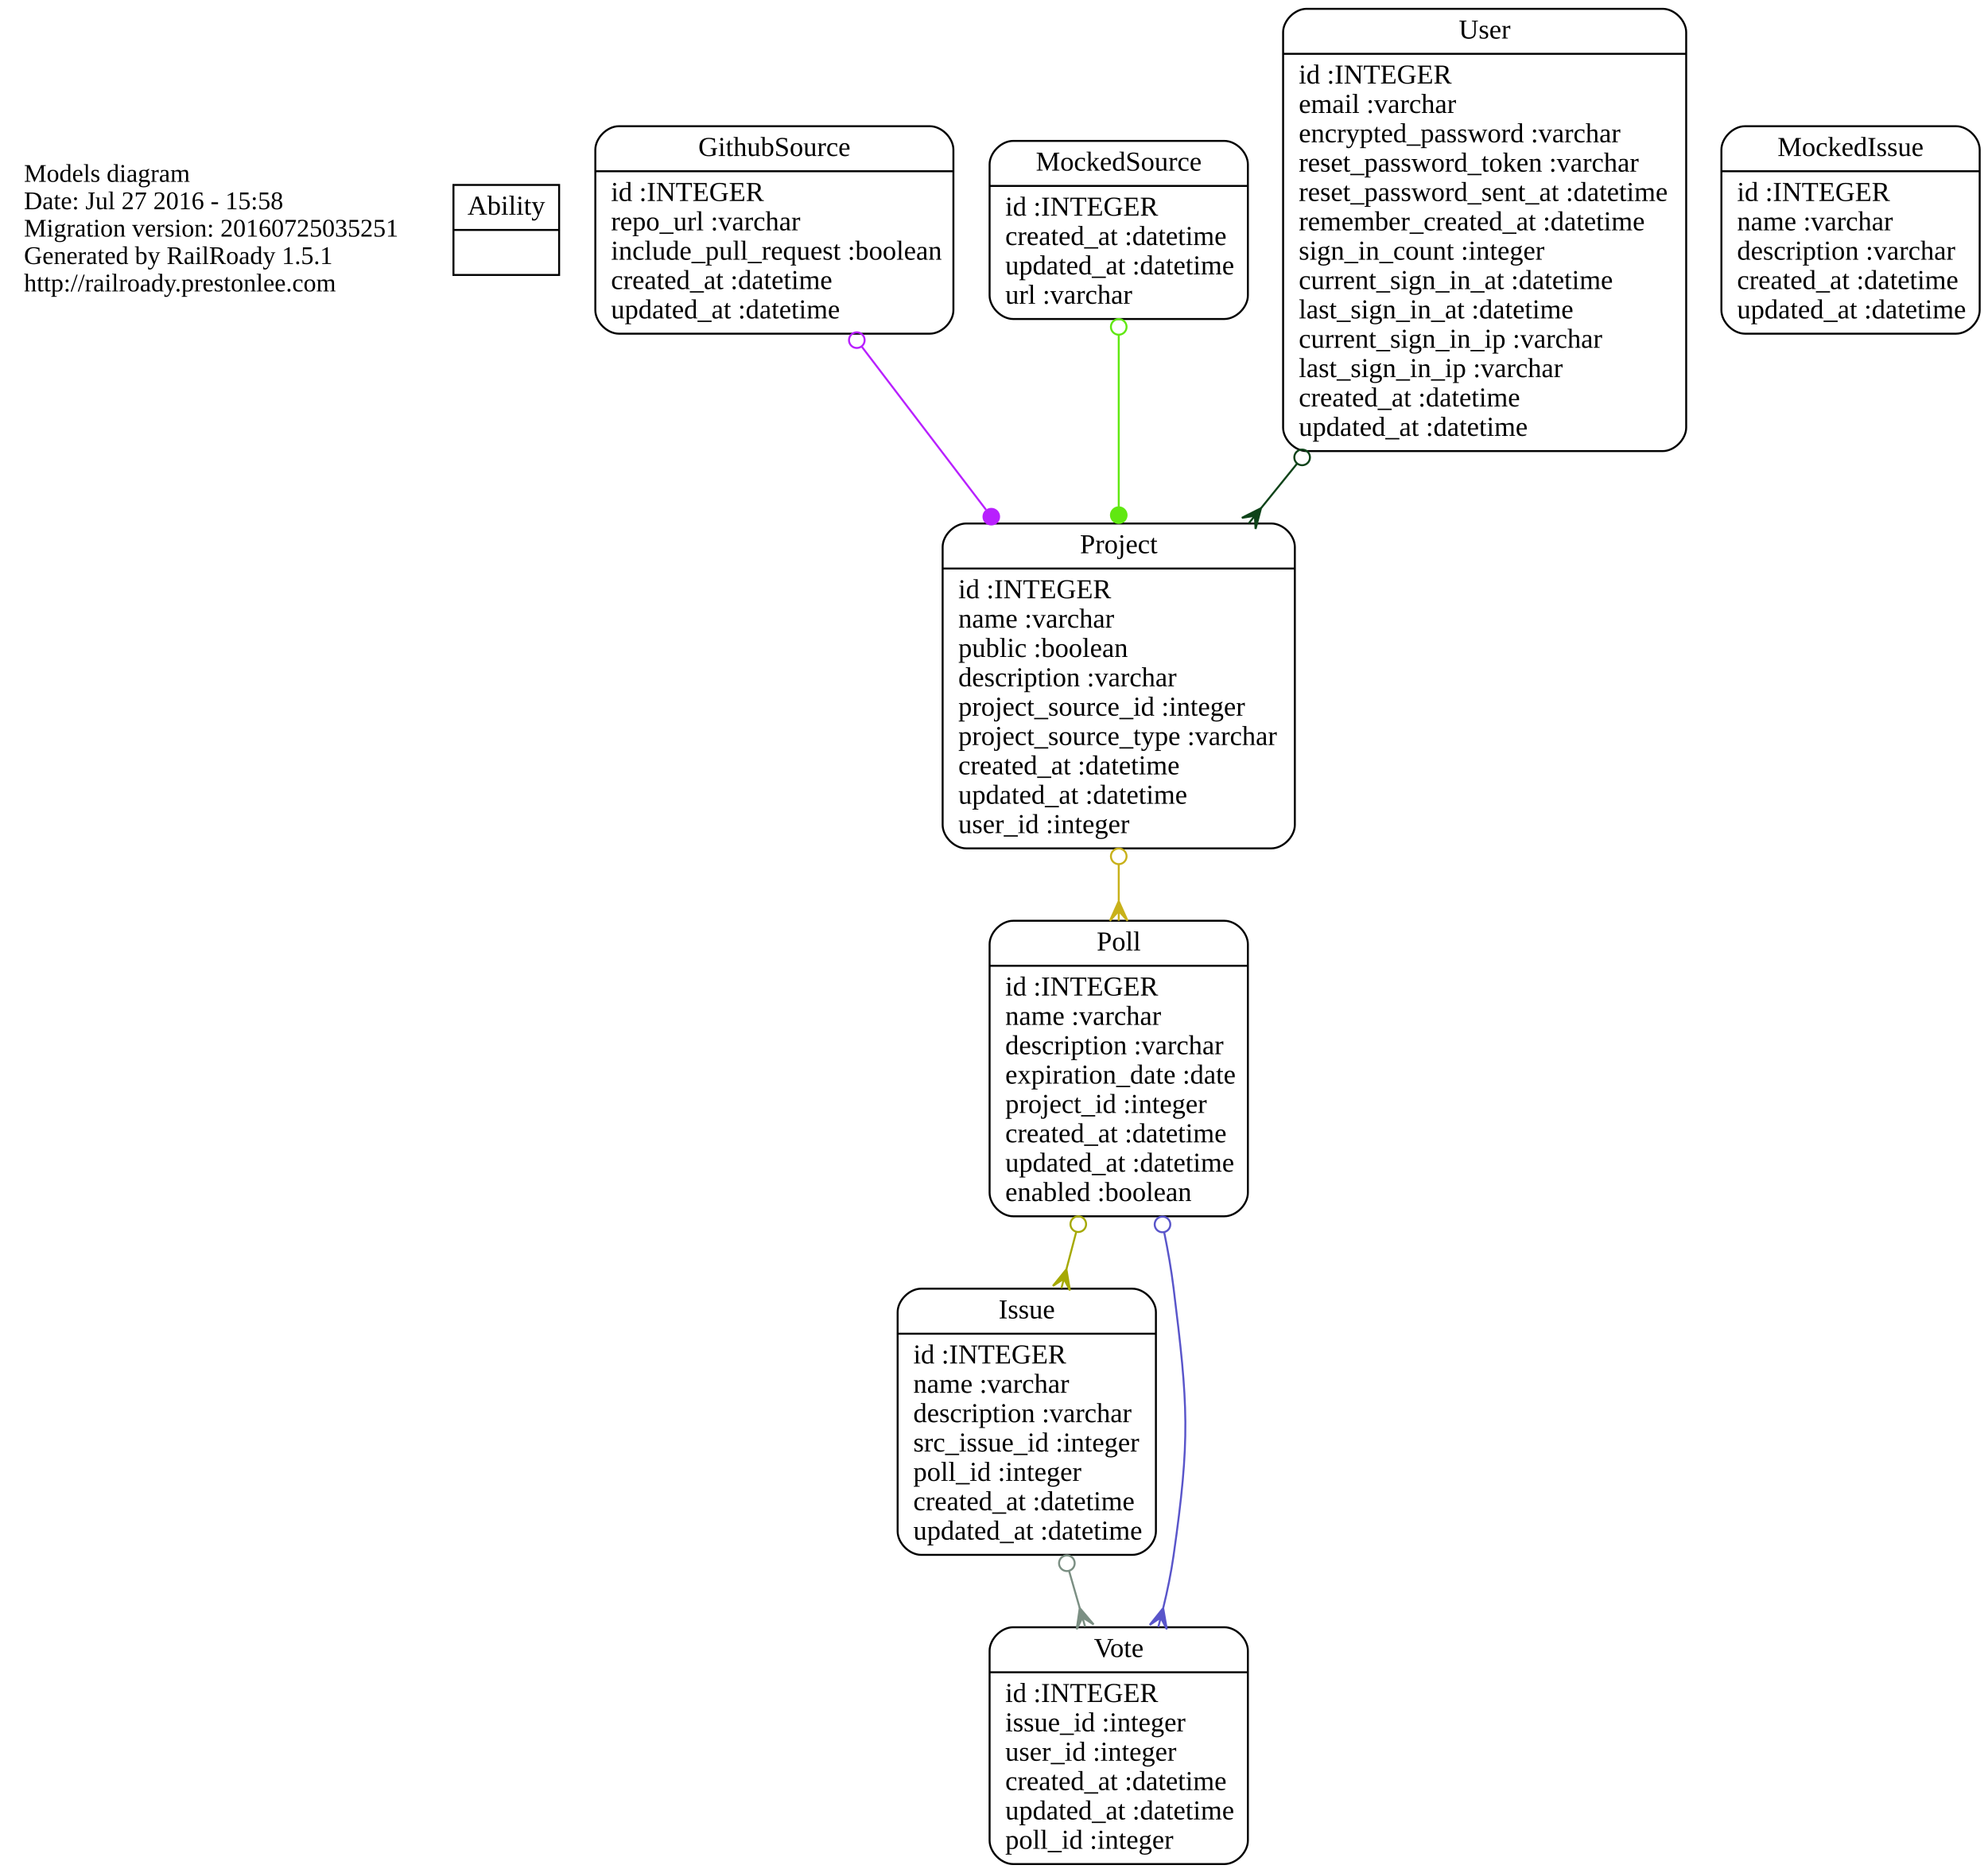
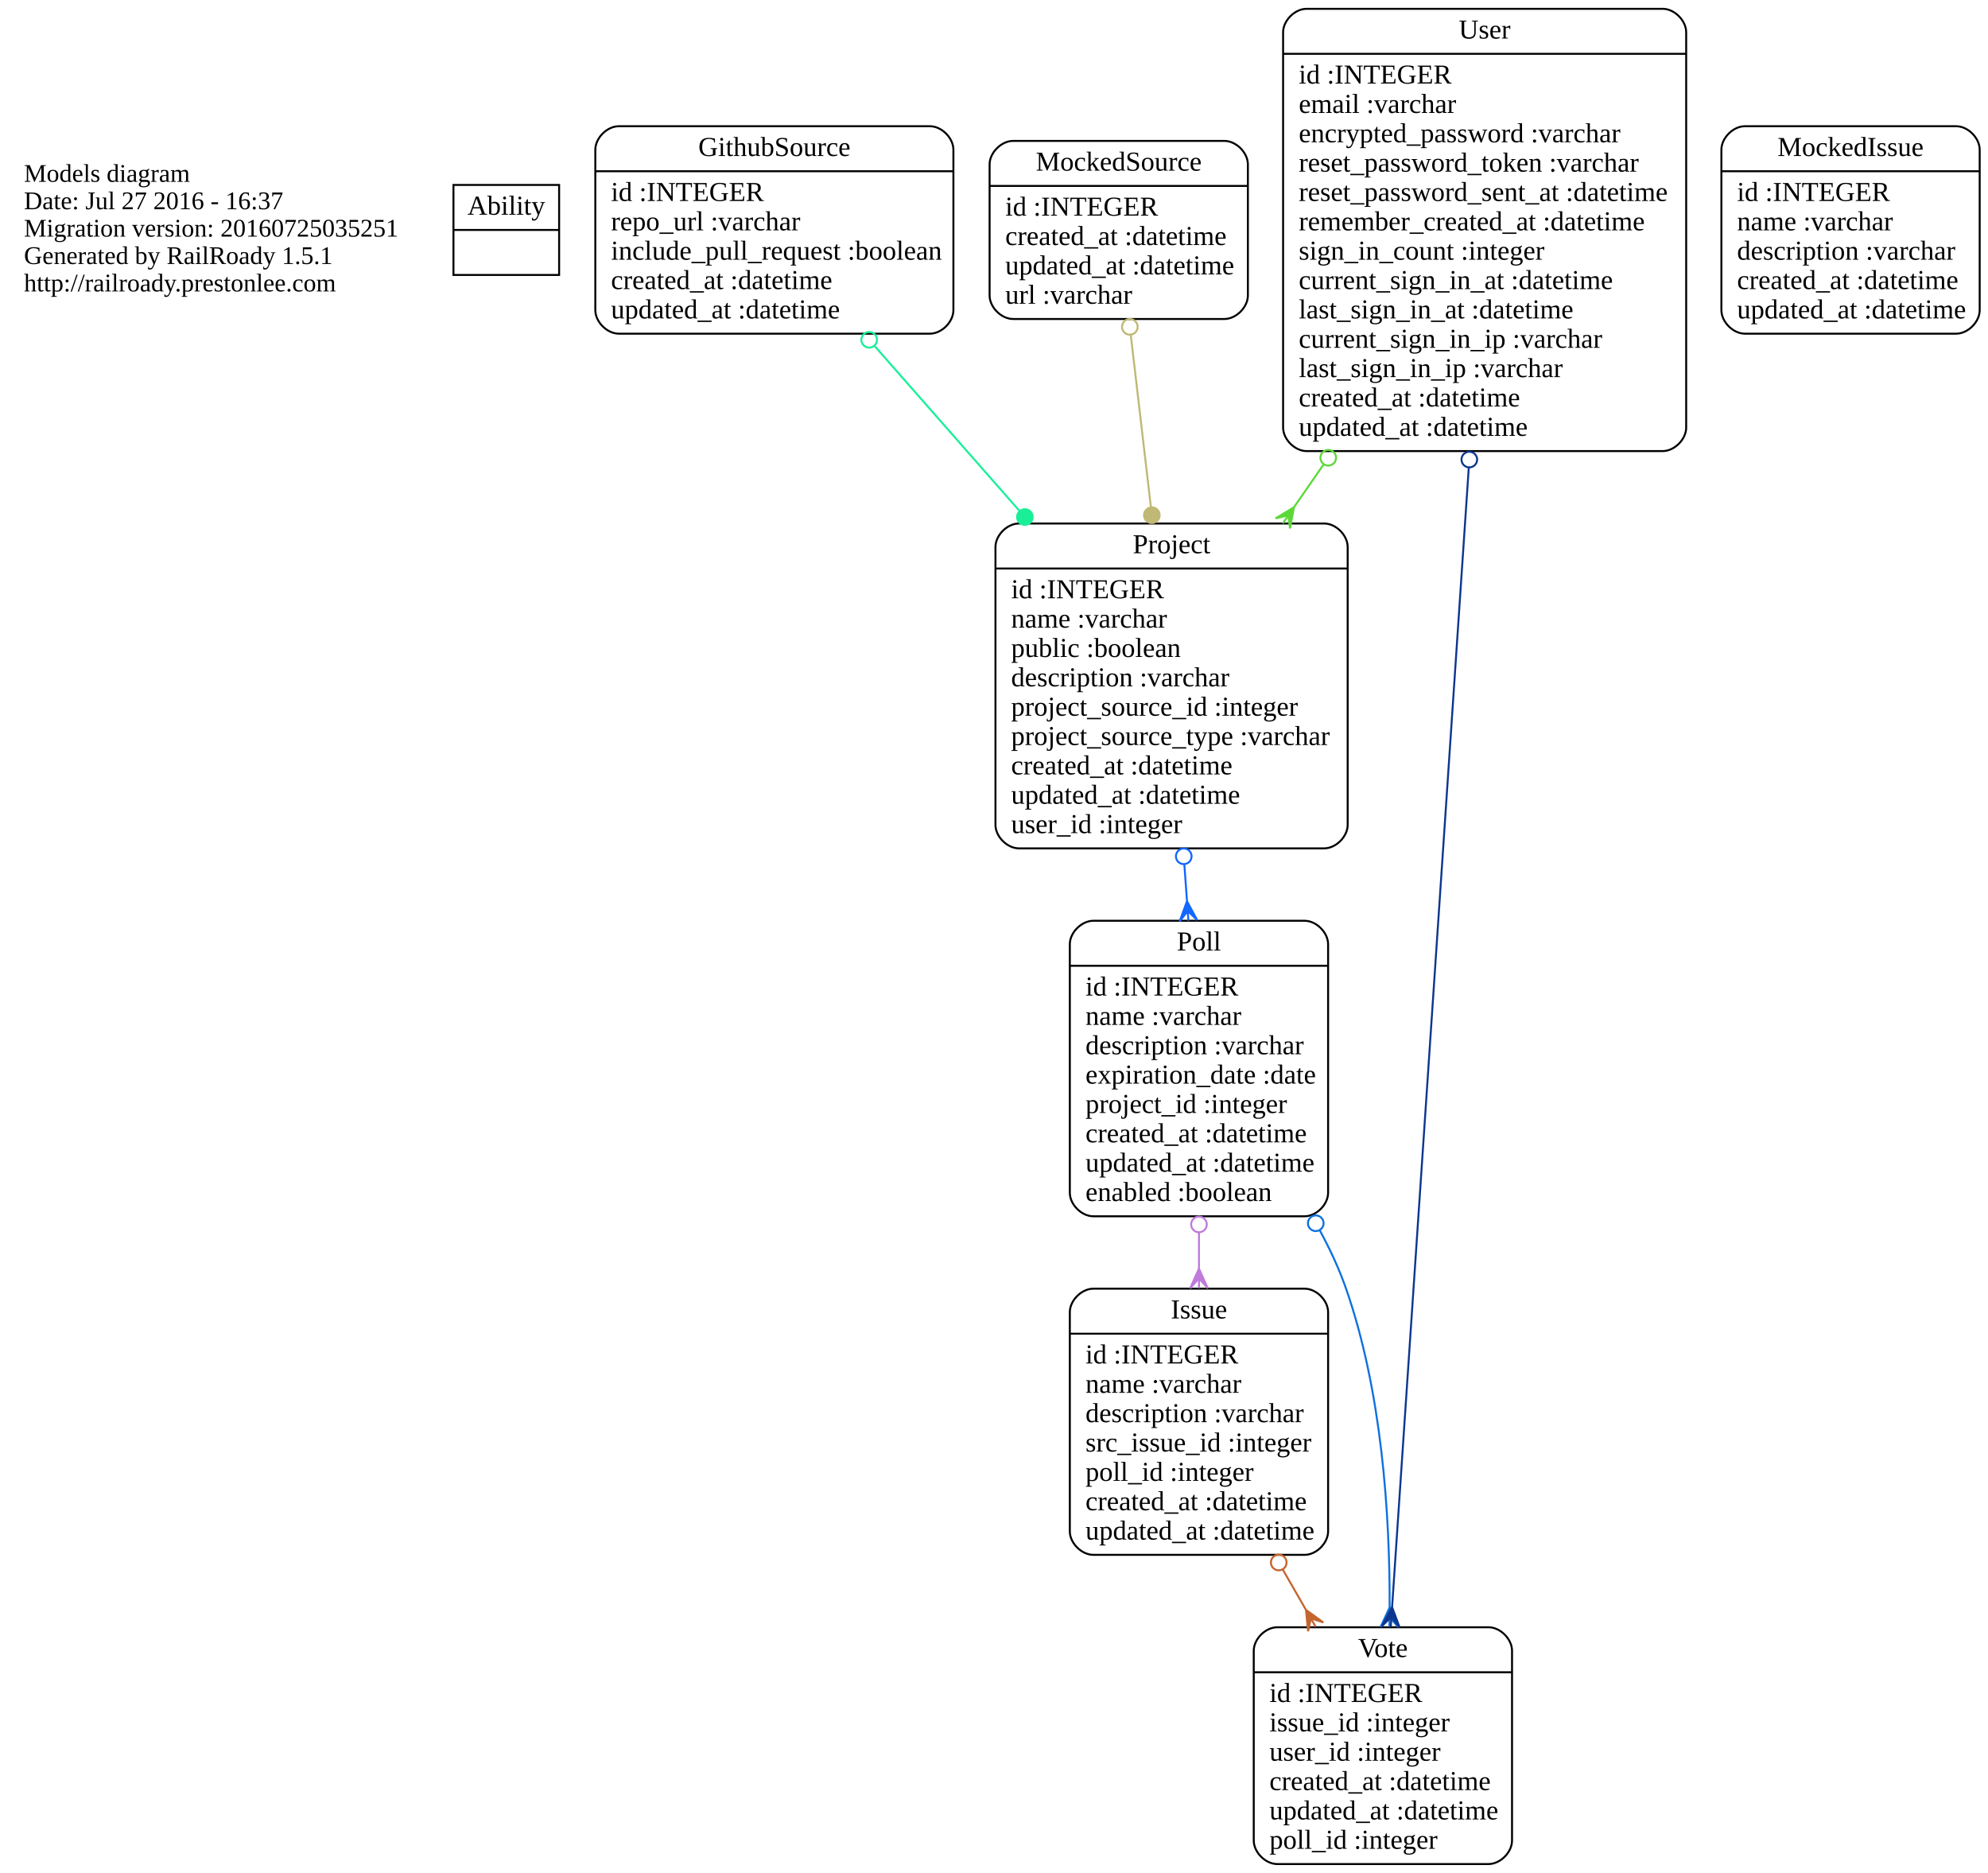
<svg xmlns="http://www.w3.org/2000/svg" width="1016pt" height="957pt" viewBox="0.00 0.00 1015.50 957.00">
  <g id="graph0" class="graph" transform="scale(1 1) rotate(0) translate(4 953)">
    <polygon fill="none" stroke="none" points="-4,4 -4,-953 1011.5,-953 1011.5,4 -4,4" />
    <g id="node1" class="node">
      <text text-anchor="start" x="8" y="-860.1" font-family="Times New Roman,serif" font-size="13.00">Models diagram</text>
-       <text text-anchor="start" x="8" y="-846.1" font-family="Times New Roman,serif" font-size="13.00">Date: Jul 27 2016 - 15:58</text>
+       <text text-anchor="start" x="8" y="-846.1" font-family="Times New Roman,serif" font-size="13.00">Date: Jul 27 2016 - 16:37</text>
      <text text-anchor="start" x="8" y="-832.1" font-family="Times New Roman,serif" font-size="13.00">Migration version: 20160725035251</text>
      <text text-anchor="start" x="8" y="-818.1" font-family="Times New Roman,serif" font-size="13.00">Generated by RailRoady 1.5.1</text>
      <text text-anchor="start" x="8" y="-804.1" font-family="Times New Roman,serif" font-size="13.00">http://railroady.prestonlee.com</text>
    </g>
    <g id="node2" class="node">
      <polygon fill="none" stroke="black" points="227.5,-812.5 227.5,-858.5 281.5,-858.5 281.5,-812.5 227.5,-812.5" />
      <text text-anchor="middle" x="254.5" y="-843.3" font-family="Times New Roman,serif" font-size="14.00">Ability</text>
      <polyline fill="none" stroke="black" points="227.5,-835.5 281.5,-835.5 " />
      <text text-anchor="middle" x="254.5" y="-820.3" font-family="Times New Roman,serif" font-size="14.00"> </text>
    </g>
    <g id="node3" class="node">
      <path fill="none" stroke="black" d="M312,-782.5C312,-782.5 471,-782.5 471,-782.5 477,-782.5 483,-788.5 483,-794.5 483,-794.5 483,-876.5 483,-876.5 483,-882.5 477,-888.5 471,-888.5 471,-888.5 312,-888.5 312,-888.5 306,-888.5 300,-882.5 300,-876.5 300,-876.5 300,-794.5 300,-794.5 300,-788.5 306,-782.5 312,-782.5" />
      <text text-anchor="middle" x="391.5" y="-873.3" font-family="Times New Roman,serif" font-size="14.00">GithubSource</text>
      <polyline fill="none" stroke="black" points="300,-865.5 483,-865.5 " />
      <text text-anchor="start" x="308" y="-850.3" font-family="Times New Roman,serif" font-size="14.00">id :INTEGER</text>
      <text text-anchor="start" x="308" y="-835.3" font-family="Times New Roman,serif" font-size="14.00">repo_url :varchar</text>
      <text text-anchor="start" x="308" y="-820.3" font-family="Times New Roman,serif" font-size="14.00">include_pull_request :boolean</text>
      <text text-anchor="start" x="308" y="-805.3" font-family="Times New Roman,serif" font-size="14.00">created_at :datetime</text>
      <text text-anchor="start" x="308" y="-790.3" font-family="Times New Roman,serif" font-size="14.00">updated_at :datetime</text>
    </g>
    <g id="node8" class="node">
-       <path fill="none" stroke="black" d="M489.5,-519.5C489.5,-519.5 645.5,-519.5 645.5,-519.5 651.5,-519.5 657.5,-525.5 657.5,-531.5 657.5,-531.5 657.5,-673.5 657.5,-673.5 657.5,-679.5 651.5,-685.5 645.5,-685.5 645.5,-685.5 489.5,-685.5 489.5,-685.5 483.5,-685.5 477.5,-679.5 477.5,-673.5 477.5,-673.5 477.5,-531.5 477.5,-531.5 477.5,-525.5 483.5,-519.5 489.5,-519.5" />
-       <text text-anchor="middle" x="567.5" y="-670.3" font-family="Times New Roman,serif" font-size="14.00">Project</text>
-       <polyline fill="none" stroke="black" points="477.5,-662.5 657.5,-662.5 " />
-       <text text-anchor="start" x="485.5" y="-647.3" font-family="Times New Roman,serif" font-size="14.00">id :INTEGER</text>
-       <text text-anchor="start" x="485.5" y="-632.3" font-family="Times New Roman,serif" font-size="14.00">name :varchar</text>
-       <text text-anchor="start" x="485.5" y="-617.3" font-family="Times New Roman,serif" font-size="14.00">public :boolean</text>
-       <text text-anchor="start" x="485.5" y="-602.3" font-family="Times New Roman,serif" font-size="14.00">description :varchar</text>
-       <text text-anchor="start" x="485.5" y="-587.3" font-family="Times New Roman,serif" font-size="14.00">project_source_id :integer</text>
-       <text text-anchor="start" x="485.5" y="-572.3" font-family="Times New Roman,serif" font-size="14.00">project_source_type :varchar</text>
-       <text text-anchor="start" x="485.5" y="-557.3" font-family="Times New Roman,serif" font-size="14.00">created_at :datetime</text>
-       <text text-anchor="start" x="485.5" y="-542.3" font-family="Times New Roman,serif" font-size="14.00">updated_at :datetime</text>
-       <text text-anchor="start" x="485.5" y="-527.3" font-family="Times New Roman,serif" font-size="14.00">user_id :integer</text>
+       <path fill="none" stroke="black" d="M516.5,-519.5C516.5,-519.5 672.5,-519.5 672.5,-519.5 678.5,-519.5 684.5,-525.5 684.5,-531.5 684.5,-531.5 684.5,-673.5 684.5,-673.5 684.5,-679.5 678.5,-685.5 672.5,-685.5 672.5,-685.5 516.5,-685.5 516.5,-685.5 510.5,-685.5 504.5,-679.5 504.5,-673.5 504.5,-673.5 504.5,-531.5 504.5,-531.5 504.5,-525.5 510.5,-519.5 516.5,-519.5" />
+       <text text-anchor="middle" x="594.5" y="-670.3" font-family="Times New Roman,serif" font-size="14.00">Project</text>
+       <polyline fill="none" stroke="black" points="504.5,-662.5 684.5,-662.5 " />
+       <text text-anchor="start" x="512.5" y="-647.3" font-family="Times New Roman,serif" font-size="14.00">id :INTEGER</text>
+       <text text-anchor="start" x="512.5" y="-632.3" font-family="Times New Roman,serif" font-size="14.00">name :varchar</text>
+       <text text-anchor="start" x="512.5" y="-617.3" font-family="Times New Roman,serif" font-size="14.00">public :boolean</text>
+       <text text-anchor="start" x="512.5" y="-602.3" font-family="Times New Roman,serif" font-size="14.00">description :varchar</text>
+       <text text-anchor="start" x="512.5" y="-587.3" font-family="Times New Roman,serif" font-size="14.00">project_source_id :integer</text>
+       <text text-anchor="start" x="512.5" y="-572.3" font-family="Times New Roman,serif" font-size="14.00">project_source_type :varchar</text>
+       <text text-anchor="start" x="512.5" y="-557.3" font-family="Times New Roman,serif" font-size="14.00">created_at :datetime</text>
+       <text text-anchor="start" x="512.5" y="-542.3" font-family="Times New Roman,serif" font-size="14.00">updated_at :datetime</text>
+       <text text-anchor="start" x="512.5" y="-527.3" font-family="Times New Roman,serif" font-size="14.00">user_id :integer</text>
    </g>
    <g id="edge1" class="edge">
-       <path fill="none" stroke="#b820fe" d="M436.138,-775.912C455.415,-750.611 478.393,-720.453 499.7,-692.487" />
-       <ellipse fill="none" stroke="#b820fe" cx="433.641" cy="-779.189" rx="4" ry="4" />
-       <ellipse fill="#b820fe" stroke="#b820fe" cx="502.365" cy="-688.989" rx="4" ry="4" />
+       <path fill="none" stroke="#1aef98" d="M442.683,-776.258C465.065,-750.788 491.818,-720.346 516.586,-692.16" />
+       <ellipse fill="none" stroke="#1aef98" cx="439.951" cy="-779.366" rx="4" ry="4" />
+       <ellipse fill="#1aef98" stroke="#1aef98" cx="519.529" cy="-688.812" rx="4" ry="4" />
    </g>
    <g id="node4" class="node">
-       <path fill="none" stroke="black" d="M466.5,-158.5C466.5,-158.5 574.5,-158.5 574.5,-158.5 580.5,-158.5 586.5,-164.5 586.5,-170.5 586.5,-170.5 586.5,-282.5 586.5,-282.5 586.5,-288.5 580.5,-294.5 574.5,-294.5 574.5,-294.5 466.5,-294.5 466.5,-294.5 460.5,-294.5 454.5,-288.5 454.5,-282.5 454.5,-282.5 454.5,-170.5 454.5,-170.5 454.5,-164.5 460.5,-158.5 466.5,-158.5" />
-       <text text-anchor="middle" x="520.5" y="-279.3" font-family="Times New Roman,serif" font-size="14.00">Issue</text>
-       <polyline fill="none" stroke="black" points="454.5,-271.5 586.5,-271.5 " />
-       <text text-anchor="start" x="462.5" y="-256.3" font-family="Times New Roman,serif" font-size="14.00">id :INTEGER</text>
-       <text text-anchor="start" x="462.5" y="-241.3" font-family="Times New Roman,serif" font-size="14.00">name :varchar</text>
-       <text text-anchor="start" x="462.5" y="-226.3" font-family="Times New Roman,serif" font-size="14.00">description :varchar</text>
-       <text text-anchor="start" x="462.5" y="-211.3" font-family="Times New Roman,serif" font-size="14.00">src_issue_id :integer</text>
-       <text text-anchor="start" x="462.5" y="-196.3" font-family="Times New Roman,serif" font-size="14.00">poll_id :integer</text>
-       <text text-anchor="start" x="462.5" y="-181.3" font-family="Times New Roman,serif" font-size="14.00">created_at :datetime</text>
-       <text text-anchor="start" x="462.5" y="-166.3" font-family="Times New Roman,serif" font-size="14.00">updated_at :datetime</text>
+       <path fill="none" stroke="black" d="M554.5,-158.5C554.5,-158.5 662.5,-158.5 662.5,-158.5 668.5,-158.5 674.5,-164.5 674.5,-170.5 674.5,-170.5 674.5,-282.5 674.5,-282.5 674.5,-288.5 668.5,-294.5 662.5,-294.5 662.5,-294.5 554.5,-294.5 554.5,-294.5 548.5,-294.5 542.5,-288.5 542.5,-282.5 542.5,-282.5 542.5,-170.5 542.5,-170.5 542.5,-164.5 548.5,-158.5 554.5,-158.5" />
+       <text text-anchor="middle" x="608.5" y="-279.3" font-family="Times New Roman,serif" font-size="14.00">Issue</text>
+       <polyline fill="none" stroke="black" points="542.5,-271.5 674.5,-271.5 " />
+       <text text-anchor="start" x="550.5" y="-256.3" font-family="Times New Roman,serif" font-size="14.00">id :INTEGER</text>
+       <text text-anchor="start" x="550.5" y="-241.3" font-family="Times New Roman,serif" font-size="14.00">name :varchar</text>
+       <text text-anchor="start" x="550.5" y="-226.3" font-family="Times New Roman,serif" font-size="14.00">description :varchar</text>
+       <text text-anchor="start" x="550.5" y="-211.3" font-family="Times New Roman,serif" font-size="14.00">src_issue_id :integer</text>
+       <text text-anchor="start" x="550.5" y="-196.3" font-family="Times New Roman,serif" font-size="14.00">poll_id :integer</text>
+       <text text-anchor="start" x="550.5" y="-181.3" font-family="Times New Roman,serif" font-size="14.00">created_at :datetime</text>
+       <text text-anchor="start" x="550.5" y="-166.3" font-family="Times New Roman,serif" font-size="14.00">updated_at :datetime</text>
    </g>
    <g id="node10" class="node">
-       <path fill="none" stroke="black" d="M513.5,-0.5C513.5,-0.5 621.5,-0.5 621.5,-0.5 627.5,-0.5 633.5,-6.5 633.5,-12.5 633.5,-12.5 633.5,-109.5 633.5,-109.5 633.5,-115.5 627.5,-121.5 621.5,-121.5 621.5,-121.5 513.5,-121.5 513.5,-121.5 507.5,-121.5 501.5,-115.5 501.5,-109.5 501.5,-109.5 501.5,-12.5 501.5,-12.5 501.5,-6.5 507.5,-0.5 513.5,-0.5" />
-       <text text-anchor="middle" x="567.5" y="-106.3" font-family="Times New Roman,serif" font-size="14.00">Vote</text>
-       <polyline fill="none" stroke="black" points="501.5,-98.5 633.5,-98.5 " />
-       <text text-anchor="start" x="509.5" y="-83.3" font-family="Times New Roman,serif" font-size="14.00">id :INTEGER</text>
-       <text text-anchor="start" x="509.5" y="-68.3" font-family="Times New Roman,serif" font-size="14.00">issue_id :integer</text>
-       <text text-anchor="start" x="509.5" y="-53.3" font-family="Times New Roman,serif" font-size="14.00">user_id :integer</text>
-       <text text-anchor="start" x="509.5" y="-38.3" font-family="Times New Roman,serif" font-size="14.00">created_at :datetime</text>
-       <text text-anchor="start" x="509.5" y="-23.3" font-family="Times New Roman,serif" font-size="14.00">updated_at :datetime</text>
-       <text text-anchor="start" x="509.5" y="-8.3" font-family="Times New Roman,serif" font-size="14.00">poll_id :integer</text>
+       <path fill="none" stroke="black" d="M648.5,-0.5C648.5,-0.5 756.5,-0.5 756.5,-0.5 762.5,-0.5 768.5,-6.5 768.5,-12.5 768.5,-12.5 768.5,-109.5 768.5,-109.5 768.5,-115.5 762.5,-121.5 756.5,-121.5 756.5,-121.5 648.5,-121.5 648.5,-121.5 642.5,-121.5 636.5,-115.5 636.5,-109.5 636.5,-109.5 636.5,-12.5 636.5,-12.5 636.5,-6.5 642.5,-0.5 648.5,-0.5" />
+       <text text-anchor="middle" x="702.5" y="-106.3" font-family="Times New Roman,serif" font-size="14.00">Vote</text>
+       <polyline fill="none" stroke="black" points="636.5,-98.5 768.5,-98.5 " />
+       <text text-anchor="start" x="644.5" y="-83.3" font-family="Times New Roman,serif" font-size="14.00">id :INTEGER</text>
+       <text text-anchor="start" x="644.5" y="-68.3" font-family="Times New Roman,serif" font-size="14.00">issue_id :integer</text>
+       <text text-anchor="start" x="644.5" y="-53.3" font-family="Times New Roman,serif" font-size="14.00">user_id :integer</text>
+       <text text-anchor="start" x="644.5" y="-38.3" font-family="Times New Roman,serif" font-size="14.00">created_at :datetime</text>
+       <text text-anchor="start" x="644.5" y="-23.3" font-family="Times New Roman,serif" font-size="14.00">updated_at :datetime</text>
+       <text text-anchor="start" x="644.5" y="-8.3" font-family="Times New Roman,serif" font-size="14.00">poll_id :integer</text>
    </g>
    <g id="edge2" class="edge">
-       <path fill="none" stroke="#7b8f83" d="M542.176,-150.096C543.972,-143.848 545.782,-137.55 547.564,-131.35" />
-       <ellipse fill="none" stroke="#7b8f83" cx="540.993" cy="-154.21" rx="4" ry="4" />
-       <polygon fill="#7b8f83" stroke="#7b8f83" points="547.573,-131.319 554.661,-122.952 548.955,-126.514 550.336,-121.709 550.336,-121.709 550.336,-121.709 548.955,-126.514 546.011,-120.465 547.573,-131.319 547.573,-131.319" />
+       <path fill="none" stroke="#c5652f" d="M651.359,-150.952C655.232,-144.216 659.143,-137.414 662.985,-130.731" />
+       <ellipse fill="none" stroke="#c5652f" cx="649.27" cy="-154.587" rx="4" ry="4" />
+       <polygon fill="#c5652f" stroke="#c5652f" points="663.188,-130.378 672.073,-123.952 665.68,-126.043 668.172,-121.709 668.172,-121.709 668.172,-121.709 665.68,-126.043 664.271,-119.466 663.188,-130.378 663.188,-130.378" />
    </g>
    <g id="node5" class="node">
      <path fill="none" stroke="black" d="M887.5,-782.5C887.5,-782.5 995.5,-782.5 995.5,-782.5 1001.5,-782.5 1007.5,-788.5 1007.5,-794.5 1007.5,-794.5 1007.5,-876.5 1007.5,-876.5 1007.5,-882.5 1001.5,-888.5 995.5,-888.5 995.5,-888.5 887.5,-888.5 887.5,-888.5 881.5,-888.5 875.5,-882.5 875.5,-876.5 875.5,-876.5 875.5,-794.5 875.5,-794.5 875.5,-788.5 881.5,-782.5 887.5,-782.5" />
      <text text-anchor="middle" x="941.5" y="-873.3" font-family="Times New Roman,serif" font-size="14.00">MockedIssue</text>
      <polyline fill="none" stroke="black" points="875.5,-865.5 1007.5,-865.5 " />
      <text text-anchor="start" x="883.5" y="-850.3" font-family="Times New Roman,serif" font-size="14.00">id :INTEGER</text>
      <text text-anchor="start" x="883.5" y="-835.3" font-family="Times New Roman,serif" font-size="14.00">name :varchar</text>
      <text text-anchor="start" x="883.5" y="-820.3" font-family="Times New Roman,serif" font-size="14.00">description :varchar</text>
      <text text-anchor="start" x="883.5" y="-805.3" font-family="Times New Roman,serif" font-size="14.00">created_at :datetime</text>
      <text text-anchor="start" x="883.5" y="-790.3" font-family="Times New Roman,serif" font-size="14.00">updated_at :datetime</text>
    </g>
    <g id="node6" class="node">
      <path fill="none" stroke="black" d="M513.5,-790C513.5,-790 621.5,-790 621.5,-790 627.5,-790 633.5,-796 633.5,-802 633.5,-802 633.5,-869 633.5,-869 633.5,-875 627.5,-881 621.5,-881 621.5,-881 513.5,-881 513.5,-881 507.5,-881 501.5,-875 501.5,-869 501.5,-869 501.5,-802 501.5,-802 501.5,-796 507.5,-790 513.5,-790" />
      <text text-anchor="middle" x="567.5" y="-865.8" font-family="Times New Roman,serif" font-size="14.00">MockedSource</text>
      <polyline fill="none" stroke="black" points="501.5,-858 633.5,-858 " />
      <text text-anchor="start" x="509.5" y="-842.8" font-family="Times New Roman,serif" font-size="14.00">id :INTEGER</text>
      <text text-anchor="start" x="509.5" y="-827.8" font-family="Times New Roman,serif" font-size="14.00">created_at :datetime</text>
      <text text-anchor="start" x="509.5" y="-812.8" font-family="Times New Roman,serif" font-size="14.00">updated_at :datetime</text>
      <text text-anchor="start" x="509.5" y="-797.8" font-family="Times New Roman,serif" font-size="14.00">url :varchar</text>
    </g>
    <g id="edge3" class="edge">
-       <path fill="none" stroke="#60e811" d="M567.5,-781.776C567.5,-755.826 567.5,-723.802 567.5,-694.088" />
-       <ellipse fill="none" stroke="#60e811" cx="567.5" cy="-785.961" rx="4" ry="4" />
-       <ellipse fill="#60e811" stroke="#60e811" cx="567.5" cy="-689.775" rx="4" ry="4" />
+       <path fill="none" stroke="#c0b875" d="M573.662,-781.776C576.696,-755.826 580.439,-723.802 583.912,-694.088" />
+       <ellipse fill="none" stroke="#c0b875" cx="573.17" cy="-785.988" rx="4" ry="4" />
+       <ellipse fill="#c0b875" stroke="#c0b875" cx="584.419" cy="-689.748" rx="4" ry="4" />
    </g>
    <g id="node7" class="node">
-       <path fill="none" stroke="black" d="M513.5,-331.5C513.5,-331.5 621.5,-331.5 621.5,-331.5 627.5,-331.5 633.5,-337.5 633.5,-343.5 633.5,-343.5 633.5,-470.5 633.5,-470.5 633.5,-476.5 627.5,-482.5 621.5,-482.5 621.5,-482.5 513.5,-482.5 513.5,-482.5 507.5,-482.5 501.5,-476.5 501.5,-470.5 501.5,-470.5 501.5,-343.5 501.5,-343.5 501.5,-337.5 507.5,-331.5 513.5,-331.5" />
-       <text text-anchor="middle" x="567.5" y="-467.3" font-family="Times New Roman,serif" font-size="14.00">Poll</text>
-       <polyline fill="none" stroke="black" points="501.5,-459.5 633.5,-459.5 " />
-       <text text-anchor="start" x="509.5" y="-444.3" font-family="Times New Roman,serif" font-size="14.00">id :INTEGER</text>
-       <text text-anchor="start" x="509.5" y="-429.3" font-family="Times New Roman,serif" font-size="14.00">name :varchar</text>
-       <text text-anchor="start" x="509.5" y="-414.3" font-family="Times New Roman,serif" font-size="14.00">description :varchar</text>
-       <text text-anchor="start" x="509.5" y="-399.3" font-family="Times New Roman,serif" font-size="14.00">expiration_date :date</text>
-       <text text-anchor="start" x="509.5" y="-384.3" font-family="Times New Roman,serif" font-size="14.00">project_id :integer</text>
-       <text text-anchor="start" x="509.5" y="-369.3" font-family="Times New Roman,serif" font-size="14.00">created_at :datetime</text>
-       <text text-anchor="start" x="509.5" y="-354.3" font-family="Times New Roman,serif" font-size="14.00">updated_at :datetime</text>
-       <text text-anchor="start" x="509.5" y="-339.3" font-family="Times New Roman,serif" font-size="14.00">enabled :boolean</text>
+       <path fill="none" stroke="black" d="M554.5,-331.5C554.5,-331.5 662.5,-331.5 662.5,-331.5 668.5,-331.5 674.5,-337.5 674.5,-343.5 674.5,-343.5 674.5,-470.5 674.5,-470.5 674.5,-476.5 668.5,-482.5 662.5,-482.5 662.5,-482.5 554.5,-482.5 554.5,-482.5 548.5,-482.5 542.5,-476.5 542.5,-470.5 542.5,-470.5 542.5,-343.5 542.5,-343.5 542.5,-337.5 548.5,-331.5 554.5,-331.5" />
+       <text text-anchor="middle" x="608.5" y="-467.3" font-family="Times New Roman,serif" font-size="14.00">Poll</text>
+       <polyline fill="none" stroke="black" points="542.5,-459.5 674.5,-459.5 " />
+       <text text-anchor="start" x="550.5" y="-444.3" font-family="Times New Roman,serif" font-size="14.00">id :INTEGER</text>
+       <text text-anchor="start" x="550.5" y="-429.3" font-family="Times New Roman,serif" font-size="14.00">name :varchar</text>
+       <text text-anchor="start" x="550.5" y="-414.3" font-family="Times New Roman,serif" font-size="14.00">description :varchar</text>
+       <text text-anchor="start" x="550.5" y="-399.3" font-family="Times New Roman,serif" font-size="14.00">expiration_date :date</text>
+       <text text-anchor="start" x="550.5" y="-384.3" font-family="Times New Roman,serif" font-size="14.00">project_id :integer</text>
+       <text text-anchor="start" x="550.5" y="-369.3" font-family="Times New Roman,serif" font-size="14.00">created_at :datetime</text>
+       <text text-anchor="start" x="550.5" y="-354.3" font-family="Times New Roman,serif" font-size="14.00">updated_at :datetime</text>
+       <text text-anchor="start" x="550.5" y="-339.3" font-family="Times New Roman,serif" font-size="14.00">enabled :boolean</text>
    </g>
    <g id="edge4" class="edge">
-       <path fill="none" stroke="#a5a904" d="M545.732,-323.329C544.078,-317.048 542.413,-310.724 540.77,-304.481" />
-       <ellipse fill="none" stroke="#a5a904" cx="546.822" cy="-327.466" rx="4" ry="4" />
-       <polygon fill="#a5a904" stroke="#a5a904" points="540.755,-304.427 542.561,-293.611 539.482,-299.592 538.209,-294.757 538.209,-294.757 538.209,-294.757 539.482,-299.592 533.857,-295.903 540.755,-304.427 540.755,-304.427" />
+       <path fill="none" stroke="#bf7bdc" d="M608.5,-323.329C608.5,-317.198 608.5,-311.025 608.5,-304.927" />
+       <ellipse fill="none" stroke="#bf7bdc" cx="608.5" cy="-327.334" rx="4" ry="4" />
+       <polygon fill="#bf7bdc" stroke="#bf7bdc" points="608.5,-304.757 613,-294.757 608.5,-299.757 608.5,-294.757 608.5,-294.757 608.5,-294.757 608.5,-299.757 604,-294.757 608.5,-304.757 608.5,-304.757" />
    </g>
    <g id="edge5" class="edge">
-       <path fill="none" stroke="#5955ca" d="M590.729,-323.31C592.686,-313.826 594.352,-304.245 595.5,-295 603.004,-234.575 604.111,-218.277 595.5,-158 594.26,-149.321 592.42,-140.331 590.265,-131.49" />
-       <ellipse fill="none" stroke="#5955ca" cx="589.864" cy="-327.334" rx="4" ry="4" />
-       <polygon fill="#5955ca" stroke="#5955ca" points="590.21,-131.28 592.07,-120.473 588.961,-126.438 587.712,-121.597 587.712,-121.597 587.712,-121.597 588.961,-126.438 583.355,-122.721 590.21,-131.28 590.21,-131.28" />
+       <path fill="none" stroke="#0f71de" d="M670.286,-324.223C675.46,-314.717 680.03,-304.88 683.5,-295 701.983,-242.38 706.098,-179.115 705.944,-131.795" />
+       <ellipse fill="none" stroke="#0f71de" cx="668.186" cy="-327.939" rx="4" ry="4" />
+       <polygon fill="#0f71de" stroke="#0f71de" points="705.943,-131.646 710.345,-121.603 705.894,-126.647 705.845,-121.647 705.845,-121.647 705.845,-121.647 705.894,-126.647 701.345,-121.691 705.943,-131.646 705.943,-131.646" />
    </g>
    <g id="edge6" class="edge">
-       <path fill="none" stroke="#c8b11a" d="M567.5,-511.357C567.5,-505.171 567.5,-498.949 567.5,-492.793" />
-       <ellipse fill="none" stroke="#c8b11a" cx="567.5" cy="-515.439" rx="4" ry="4" />
-       <polygon fill="#c8b11a" stroke="#c8b11a" points="567.5,-492.512 572,-482.512 567.5,-487.512 567.5,-482.512 567.5,-482.512 567.5,-482.512 567.5,-487.512 563,-482.512 567.5,-492.512 567.5,-492.512" />
+       <path fill="none" stroke="#1267fe" d="M601.022,-511.357C601.47,-505.171 601.92,-498.949 602.365,-492.793" />
+       <ellipse fill="none" stroke="#1267fe" cx="600.726" cy="-515.449" rx="4" ry="4" />
+       <polygon fill="#1267fe" stroke="#1267fe" points="602.387,-492.486 607.597,-482.836 602.748,-487.499 603.109,-482.512 603.109,-482.512 603.109,-482.512 602.748,-487.499 598.621,-482.187 602.387,-492.486 602.387,-492.486" />
    </g>
    <g id="node9" class="node">
      <path fill="none" stroke="black" d="M663.5,-722.5C663.5,-722.5 845.5,-722.5 845.5,-722.5 851.5,-722.5 857.5,-728.5 857.5,-734.5 857.5,-734.5 857.5,-936.5 857.5,-936.5 857.5,-942.5 851.5,-948.5 845.5,-948.5 845.5,-948.5 663.5,-948.5 663.5,-948.5 657.5,-948.5 651.5,-942.5 651.5,-936.5 651.5,-936.5 651.5,-734.5 651.5,-734.5 651.5,-728.5 657.5,-722.5 663.5,-722.5" />
      <text text-anchor="middle" x="754.5" y="-933.3" font-family="Times New Roman,serif" font-size="14.00">User</text>
      <polyline fill="none" stroke="black" points="651.5,-925.5 857.5,-925.5 " />
      <text text-anchor="start" x="659.5" y="-910.3" font-family="Times New Roman,serif" font-size="14.00">id :INTEGER</text>
      <text text-anchor="start" x="659.5" y="-895.3" font-family="Times New Roman,serif" font-size="14.00">email :varchar</text>
      <text text-anchor="start" x="659.5" y="-880.3" font-family="Times New Roman,serif" font-size="14.00">encrypted_password :varchar</text>
      <text text-anchor="start" x="659.5" y="-865.3" font-family="Times New Roman,serif" font-size="14.00">reset_password_token :varchar</text>
      <text text-anchor="start" x="659.5" y="-850.3" font-family="Times New Roman,serif" font-size="14.00">reset_password_sent_at :datetime</text>
      <text text-anchor="start" x="659.5" y="-835.3" font-family="Times New Roman,serif" font-size="14.00">remember_created_at :datetime</text>
      <text text-anchor="start" x="659.5" y="-820.3" font-family="Times New Roman,serif" font-size="14.00">sign_in_count :integer</text>
      <text text-anchor="start" x="659.5" y="-805.3" font-family="Times New Roman,serif" font-size="14.00">current_sign_in_at :datetime</text>
      <text text-anchor="start" x="659.5" y="-790.3" font-family="Times New Roman,serif" font-size="14.00">last_sign_in_at :datetime</text>
      <text text-anchor="start" x="659.5" y="-775.3" font-family="Times New Roman,serif" font-size="14.00">current_sign_in_ip :varchar</text>
      <text text-anchor="start" x="659.5" y="-760.3" font-family="Times New Roman,serif" font-size="14.00">last_sign_in_ip :varchar</text>
      <text text-anchor="start" x="659.5" y="-745.3" font-family="Times New Roman,serif" font-size="14.00">created_at :datetime</text>
      <text text-anchor="start" x="659.5" y="-730.3" font-family="Times New Roman,serif" font-size="14.00">updated_at :datetime</text>
    </g>
    <g id="edge7" class="edge">
-       <path fill="none" stroke="#0e4319" d="M658.555,-715.98C652.443,-708.43 646.344,-700.896 640.364,-693.509" />
-       <ellipse fill="none" stroke="#0e4319" cx="661.222" cy="-719.274" rx="4" ry="4" />
-       <polygon fill="#0e4319" stroke="#0e4319" points="640.219,-693.329 637.425,-682.725 637.073,-689.443 633.927,-685.557 633.927,-685.557 633.927,-685.557 637.073,-689.443 630.429,-688.388 640.219,-693.329 640.219,-693.329" />
+       <path fill="none" stroke="#5dd839" d="M672.207,-715.689C667.137,-708.369 662.079,-701.067 657.115,-693.901" />
+       <ellipse fill="none" stroke="#5dd839" cx="674.566" cy="-719.095" rx="4" ry="4" />
+       <polygon fill="#5dd839" stroke="#5dd839" points="657.03,-693.777 655.035,-682.994 654.183,-689.667 651.336,-685.557 651.336,-685.557 651.336,-685.557 654.183,-689.667 647.637,-688.119 657.03,-693.777 657.03,-693.777" />
+     </g>
+     <g id="edge8" class="edge">
+       <path fill="none" stroke="#0d368f" d="M746.391,-714.034C735.383,-550.507 716.07,-263.586 707.198,-131.791" />
+       <ellipse fill="none" stroke="#0d368f" cx="746.67" cy="-718.181" rx="4" ry="4" />
+       <polygon fill="#0d368f" stroke="#0d368f" points="707.198,-131.789 711.016,-121.509 706.862,-126.8 706.526,-121.811 706.526,-121.811 706.526,-121.811 706.862,-126.8 702.036,-122.113 707.198,-131.789 707.198,-131.789" />
    </g>
  </g>
</svg>
